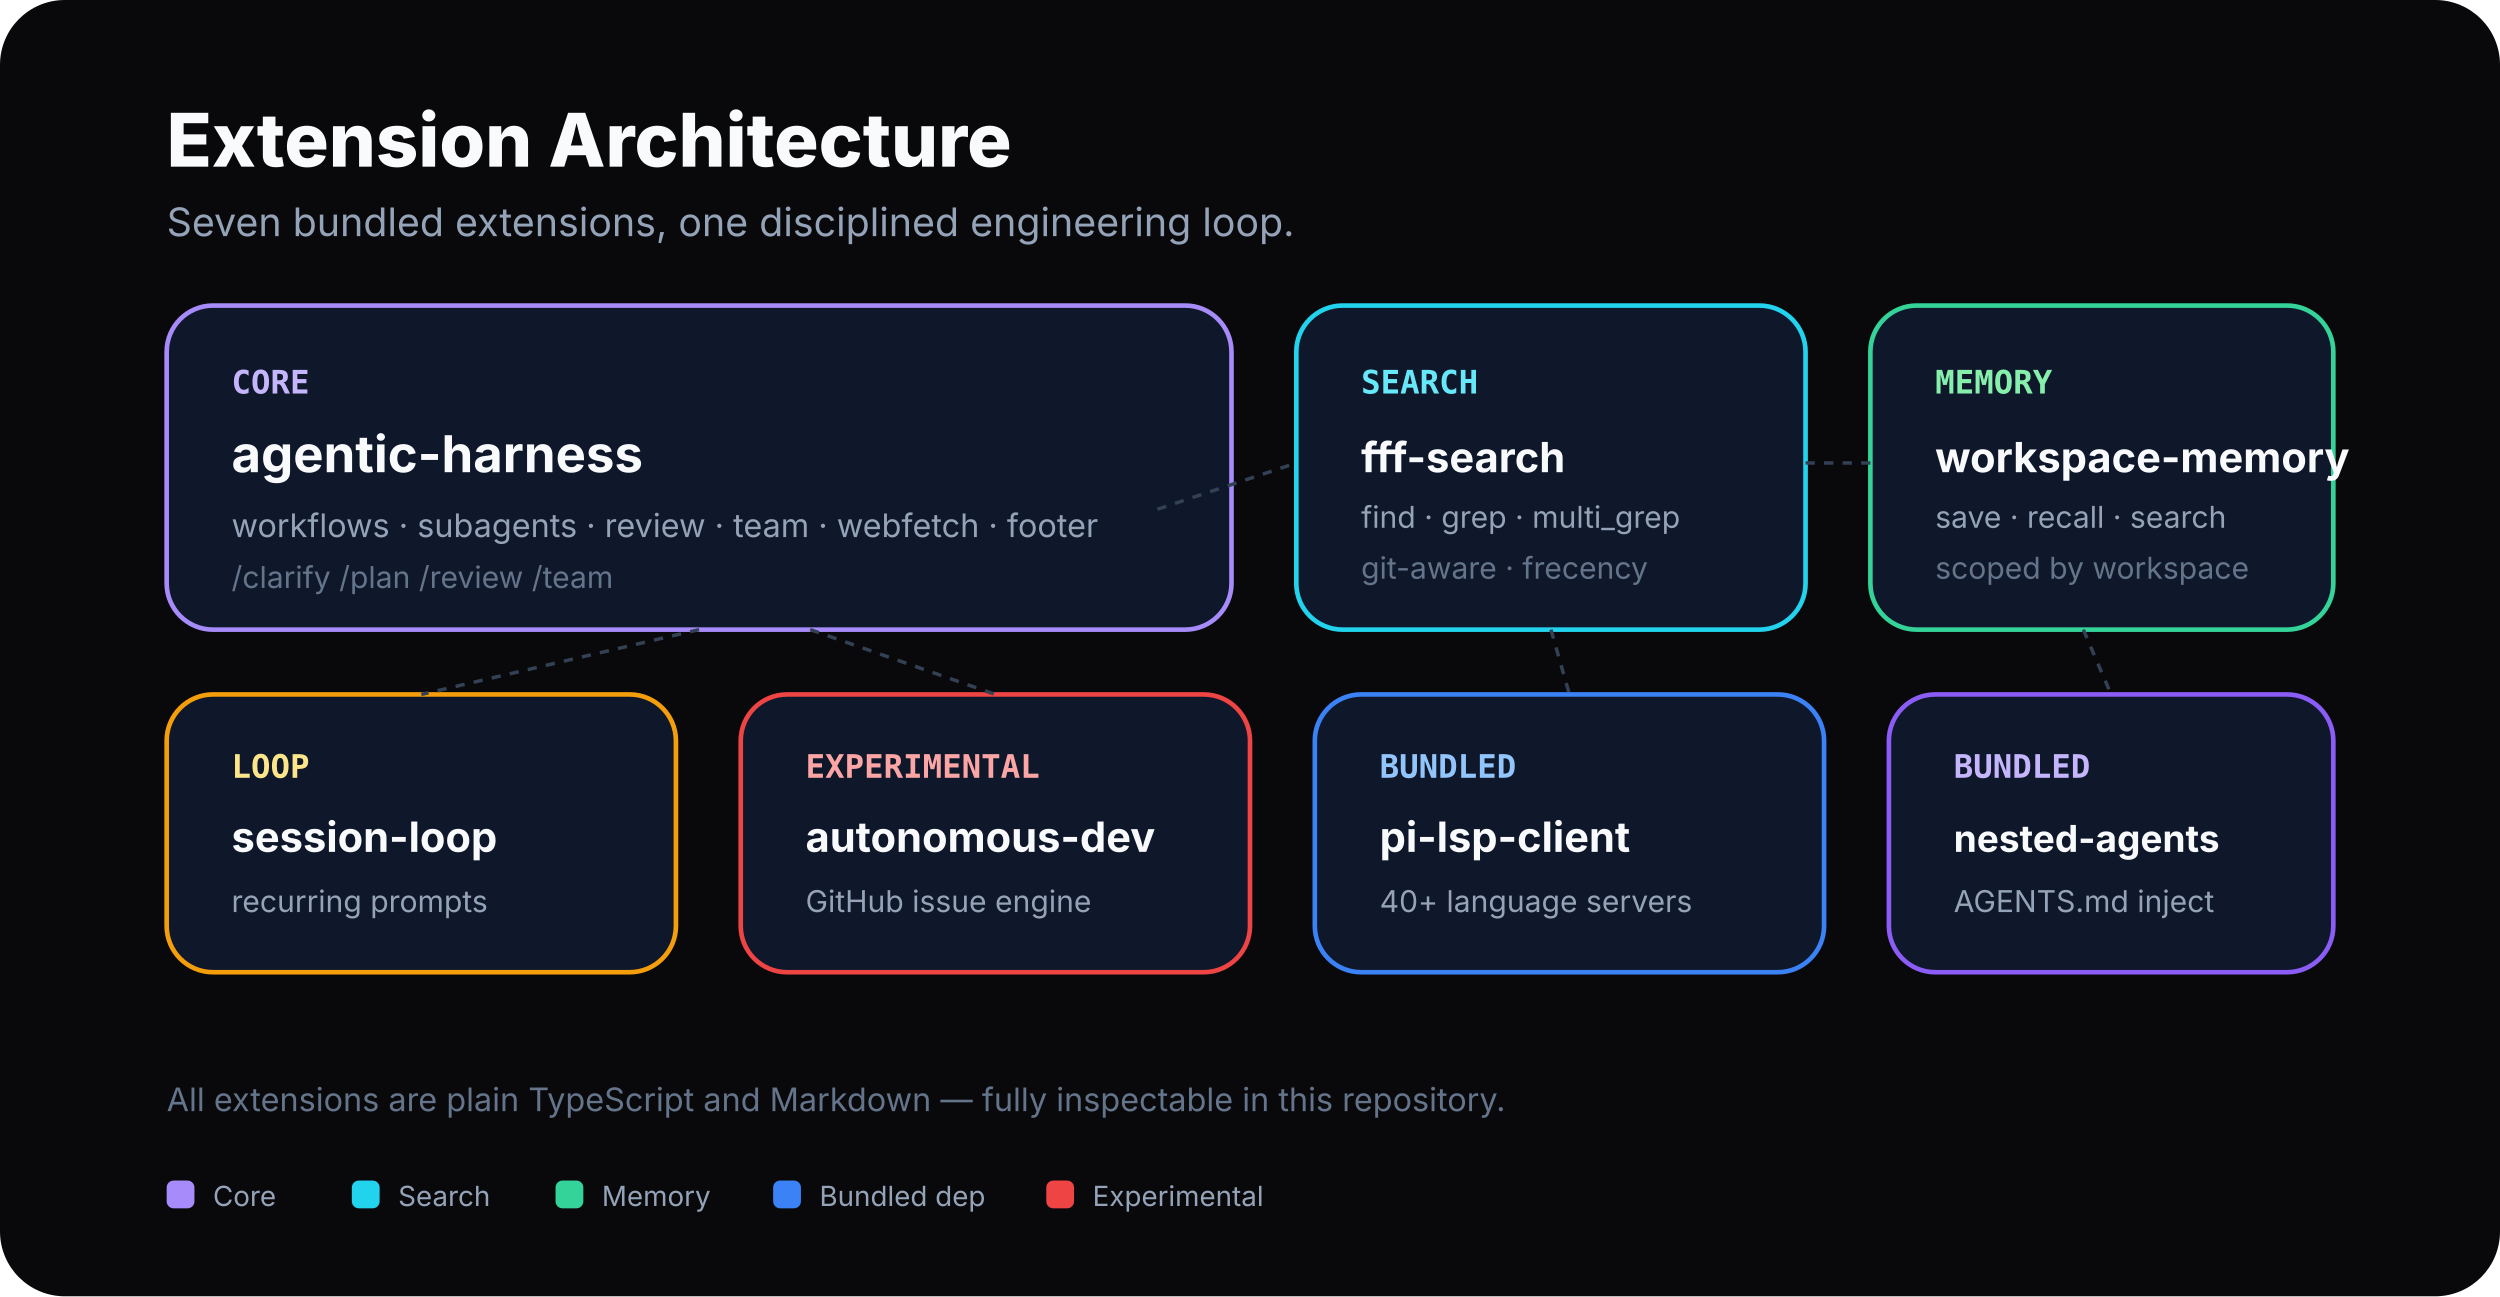
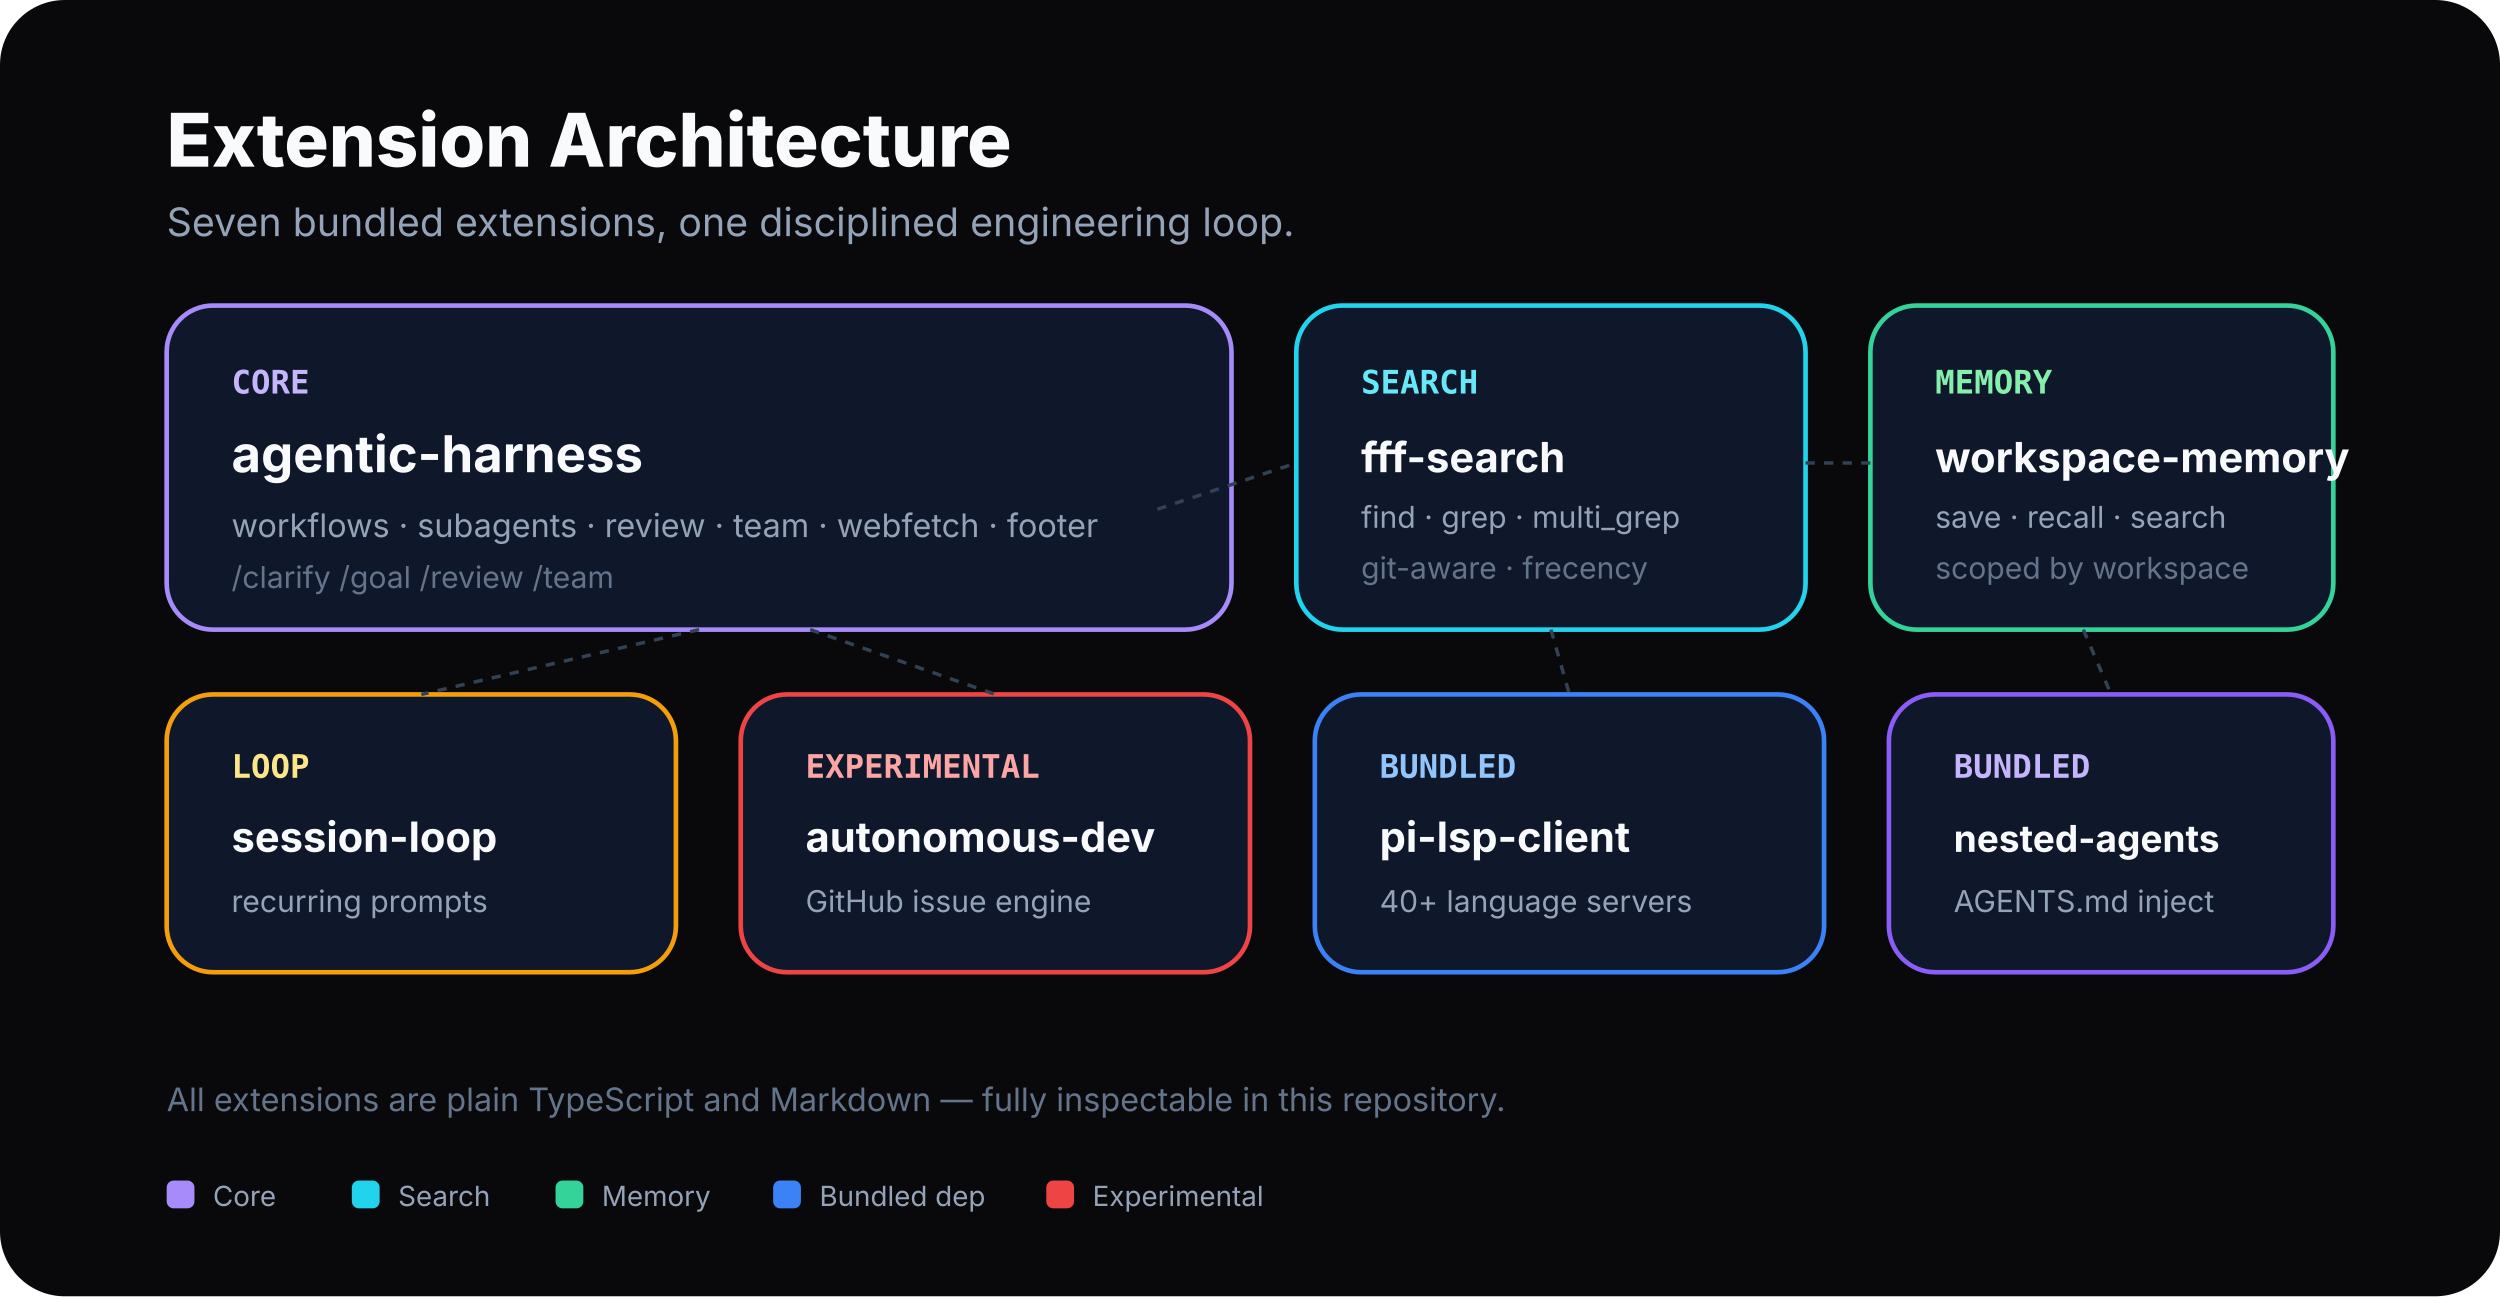
<svg xmlns="http://www.w3.org/2000/svg" width="1080" height="560" viewBox="0 0 1080 560" fill="none" role="img" aria-labelledby="title desc">
  <rect width="1080" height="560" rx="28" fill="#09090B" />
  <text x="72" y="72" fill="#F8FAFC" font-family="Inter, ui-sans-serif, system-ui, sans-serif" font-size="32" font-weight="800">Extension Architecture</text>
  <text x="72" y="102" fill="#94A3B8" font-family="Inter, ui-sans-serif, system-ui, sans-serif" font-size="17">Seven bundled extensions, one disciplined engineering loop.</text>
  <rect x="72" y="132" width="460" height="140" rx="20" fill="#0F172A" stroke="#A78BFA" stroke-width="2" />
  <text x="100" y="170" fill="#C4B5FD" font-family="ui-monospace, SFMono-Regular, Menlo, Consolas, monospace" font-size="14" font-weight="600">CORE</text>
  <text x="100" y="204" fill="#F8FAFC" font-family="Inter, ui-sans-serif, system-ui, sans-serif" font-size="22" font-weight="700">agentic-harness</text>
  <text x="100" y="232" fill="#94A3B8" font-family="Inter, ui-sans-serif, system-ui, sans-serif" font-size="14">workflows · subagents · review · team · webfetch · footer</text>
-   <text x="100" y="254" fill="#64748B" font-family="Inter, ui-sans-serif, system-ui, sans-serif" font-size="13">/clarify /plan /review /team</text>
+   <text x="100" y="254" fill="#64748B" font-family="Inter, ui-sans-serif, system-ui, sans-serif" font-size="13">/clarify /goal /review /team</text>
  <rect x="560" y="132" width="220" height="140" rx="20" fill="#0F172A" stroke="#22D3EE" stroke-width="2" />
  <text x="588" y="170" fill="#67E8F9" font-family="ui-monospace, SFMono-Regular, Menlo, Consolas, monospace" font-size="14" font-weight="600">SEARCH</text>
  <text x="588" y="204" fill="#F8FAFC" font-family="Inter, ui-sans-serif, system-ui, sans-serif" font-size="18" font-weight="700">fff-search</text>
  <text x="588" y="228" fill="#94A3B8" font-family="Inter, ui-sans-serif, system-ui, sans-serif" font-size="13">find · grep · multi_grep</text>
  <text x="588" y="250" fill="#64748B" font-family="Inter, ui-sans-serif, system-ui, sans-serif" font-size="13">git-aware · frecency</text>
  <rect x="808" y="132" width="200" height="140" rx="20" fill="#0F172A" stroke="#34D399" stroke-width="2" />
  <text x="836" y="170" fill="#86EFAC" font-family="ui-monospace, SFMono-Regular, Menlo, Consolas, monospace" font-size="14" font-weight="600">MEMORY</text>
  <text x="836" y="204" fill="#F8FAFC" font-family="Inter, ui-sans-serif, system-ui, sans-serif" font-size="18" font-weight="700">workspace-memory</text>
  <text x="836" y="228" fill="#94A3B8" font-family="Inter, ui-sans-serif, system-ui, sans-serif" font-size="13">save · recall · search</text>
  <text x="836" y="250" fill="#64748B" font-family="Inter, ui-sans-serif, system-ui, sans-serif" font-size="13">scoped by workspace</text>
  <rect x="72" y="300" width="220" height="120" rx="20" fill="#0F172A" stroke="#F59E0B" stroke-width="2" />
  <text x="100" y="336" fill="#FDE68A" font-family="ui-monospace, SFMono-Regular, Menlo, Consolas, monospace" font-size="14" font-weight="600">LOOP</text>
  <text x="100" y="368" fill="#F8FAFC" font-family="Inter, ui-sans-serif, system-ui, sans-serif" font-size="18" font-weight="700">session-loop</text>
  <text x="100" y="394" fill="#94A3B8" font-family="Inter, ui-sans-serif, system-ui, sans-serif" font-size="13">recurring prompts</text>
  <rect x="320" y="300" width="220" height="120" rx="20" fill="#0F172A" stroke="#EF4444" stroke-width="2" />
  <text x="348" y="336" fill="#FCA5A5" font-family="ui-monospace, SFMono-Regular, Menlo, Consolas, monospace" font-size="14" font-weight="600">EXPERIMENTAL</text>
  <text x="348" y="368" fill="#F8FAFC" font-family="Inter, ui-sans-serif, system-ui, sans-serif" font-size="18" font-weight="700">autonomous-dev</text>
  <text x="348" y="394" fill="#94A3B8" font-family="Inter, ui-sans-serif, system-ui, sans-serif" font-size="13">GitHub issue engine</text>
  <rect x="568" y="300" width="220" height="120" rx="20" fill="#0F172A" stroke="#3B82F6" stroke-width="2" />
  <text x="596" y="336" fill="#93C5FD" font-family="ui-monospace, SFMono-Regular, Menlo, Consolas, monospace" font-size="14" font-weight="600">BUNDLED</text>
  <text x="596" y="368" fill="#F8FAFC" font-family="Inter, ui-sans-serif, system-ui, sans-serif" font-size="18" font-weight="700">pi-lsp-client</text>
  <text x="596" y="394" fill="#94A3B8" font-family="Inter, ui-sans-serif, system-ui, sans-serif" font-size="13">40+ language servers</text>
  <rect x="816" y="300" width="192" height="120" rx="20" fill="#0F172A" stroke="#8B5CF6" stroke-width="2" />
  <text x="844" y="336" fill="#C4B5FD" font-family="ui-monospace, SFMono-Regular, Menlo, Consolas, monospace" font-size="14" font-weight="600">BUNDLED</text>
  <text x="844" y="368" fill="#F8FAFC" font-family="Inter, ui-sans-serif, system-ui, sans-serif" font-size="16" font-weight="700">nested-agents</text>
  <text x="844" y="394" fill="#94A3B8" font-family="Inter, ui-sans-serif, system-ui, sans-serif" font-size="13">AGENTS.md inject</text>
  <line x1="302" y1="272" x2="182" y2="300" stroke="#334155" stroke-width="1.5" stroke-dasharray="4 4" />
  <line x1="350" y1="272" x2="430" y2="300" stroke="#334155" stroke-width="1.5" stroke-dasharray="4 4" />
  <line x1="500" y1="220" x2="560" y2="200" stroke="#334155" stroke-width="1.5" stroke-dasharray="4 4" />
  <line x1="780" y1="200" x2="808" y2="200" stroke="#334155" stroke-width="1.5" stroke-dasharray="4 4" />
  <line x1="670" y1="272" x2="678" y2="300" stroke="#334155" stroke-width="1.5" stroke-dasharray="4 4" />
  <line x1="900" y1="272" x2="912" y2="300" stroke="#334155" stroke-width="1.5" stroke-dasharray="4 4" />
  <text x="72" y="480" fill="#64748B" font-family="Inter, ui-sans-serif, system-ui, sans-serif" font-size="14">All extensions are plain TypeScript and Markdown — fully inspectable in this repository.</text>
  <g transform="translate(72 510)" font-family="Inter, ui-sans-serif, system-ui, sans-serif" font-size="12">
    <rect width="12" height="12" rx="3" fill="#A78BFA" />
    <text x="20" y="11" fill="#94A3B8">Core</text>
    <rect x="80" width="12" height="12" rx="3" fill="#22D3EE" />
    <text x="100" y="11" fill="#94A3B8">Search</text>
    <rect x="168" width="12" height="12" rx="3" fill="#34D399" />
    <text x="188" y="11" fill="#94A3B8">Memory</text>
    <rect x="262" width="12" height="12" rx="3" fill="#3B82F6" />
    <text x="282" y="11" fill="#94A3B8">Bundled dep</text>
    <rect x="380" width="12" height="12" rx="3" fill="#EF4444" />
    <text x="400" y="11" fill="#94A3B8">Experimental</text>
  </g>
</svg>
